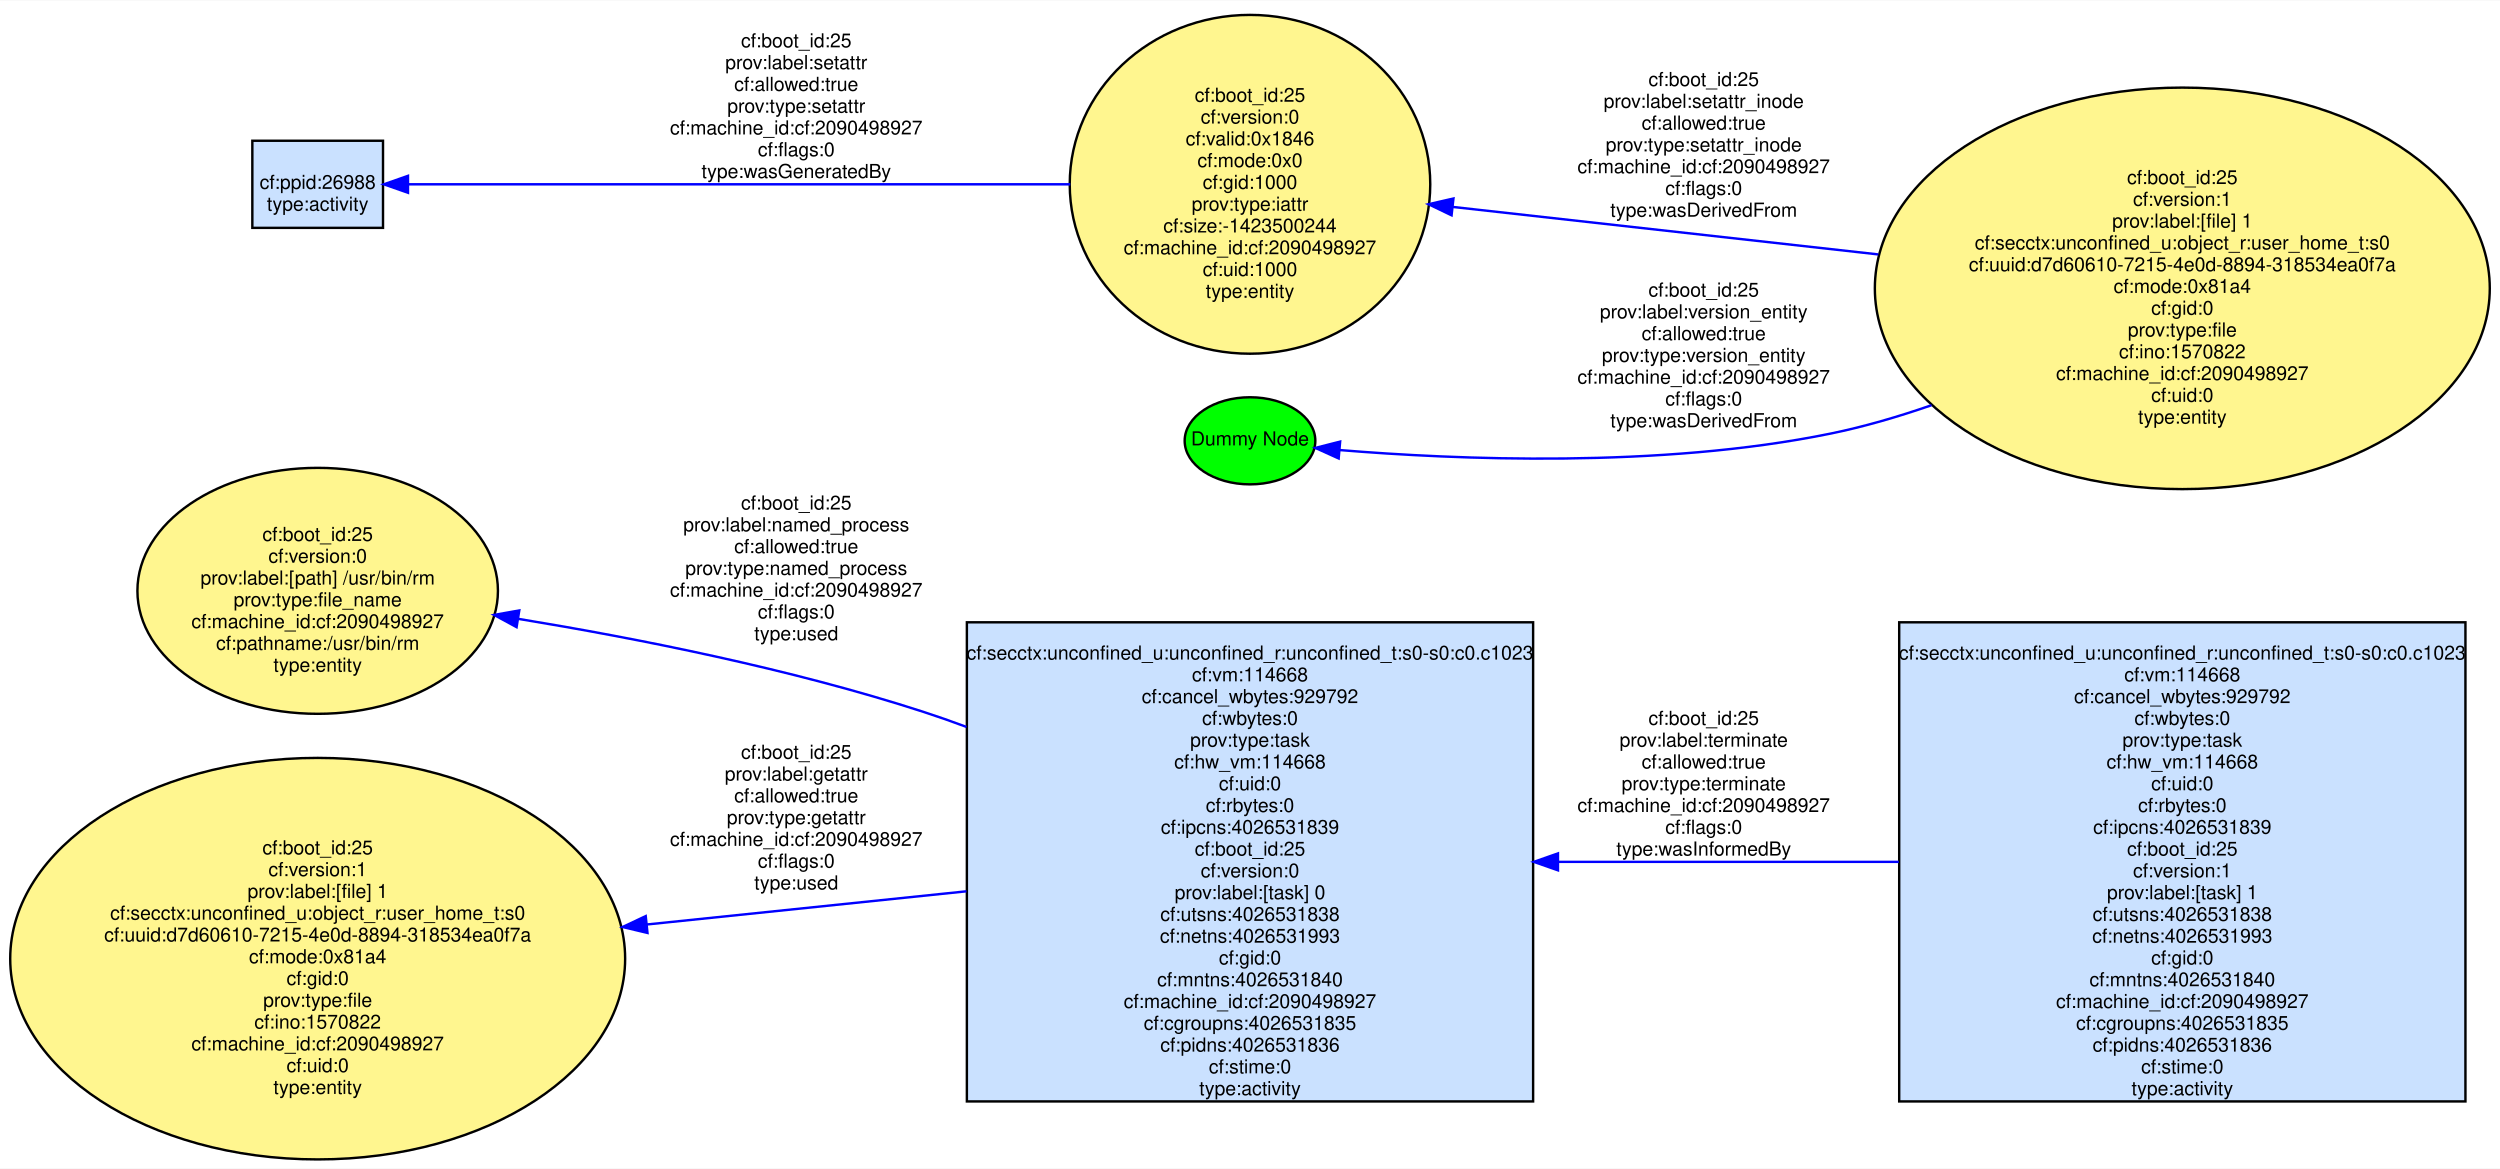
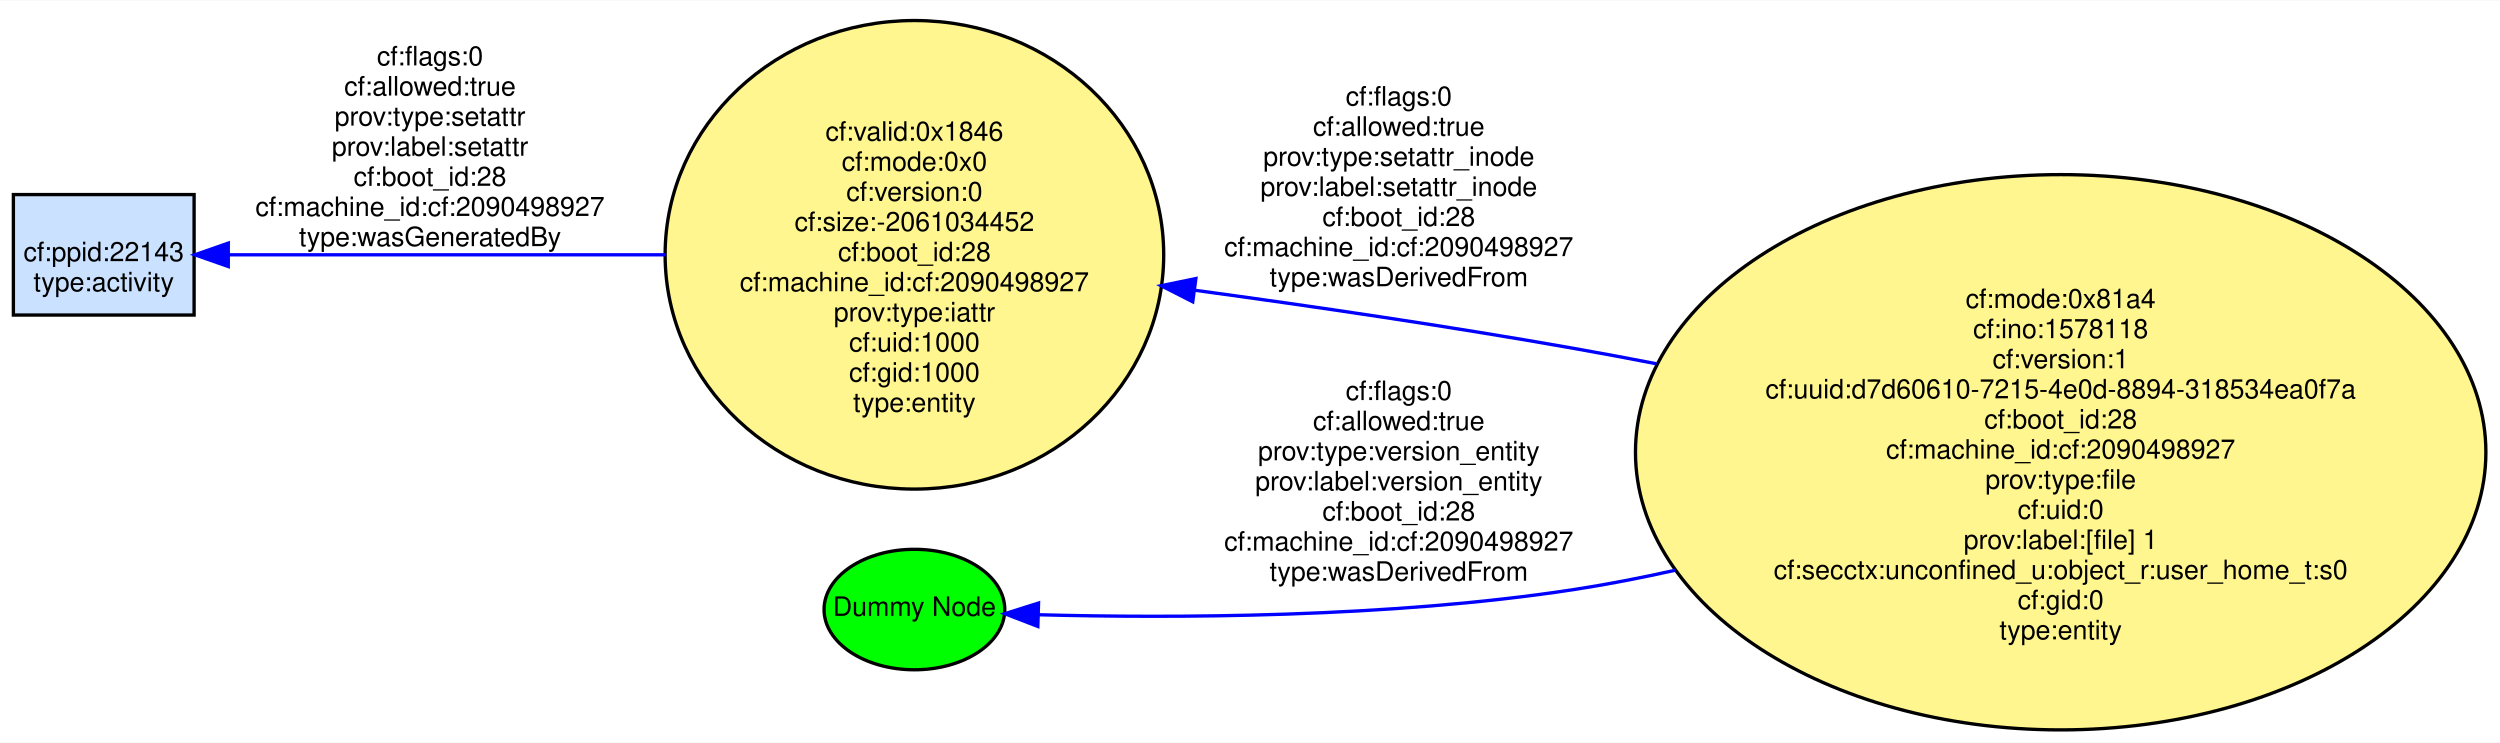
- <svg xmlns="http://www.w3.org/2000/svg" width="1033pt" height="483pt" viewBox="0.00 0.00 1033.12 482.73">
-   <g id="graph0" class="graph" transform="scale(1 1) rotate(0) translate(4 478.7315)">
-     <polygon fill="#ffffff" stroke="transparent" points="-4,4 -4,-478.731 1029.117,-478.731 1029.117,4 -4,4" />
+ <svg xmlns="http://www.w3.org/2000/svg" width="747pt" height="222pt" viewBox="0.00 0.00 747.05 221.73">
+   <g id="graph0" class="graph" transform="scale(1 1) rotate(0) translate(4 217.7315)">
+     <polygon fill="#ffffff" stroke="transparent" points="-4,4 -4,-217.732 743.051,-217.732 743.051,4 -4,4" />
    <g id="node1" class="node">
-       <polygon fill="#cae1ff" stroke="#000000" points="629.558,-221.732 395.558,-221.732 395.558,-23.732 629.558,-23.732 629.558,-221.732" />
-       <text text-anchor="middle" x="512.558" y="-206.332" font-family="Helvetica,sans-Serif" font-size="8.00" fill="#000000">cf:secctx:unconfined_u:unconfined_r:unconfined_t:s0-s0:c0.c1023</text>
-       <text text-anchor="middle" x="512.558" y="-197.332" font-family="Helvetica,sans-Serif" font-size="8.00" fill="#000000">cf:vm:114668</text>
-       <text text-anchor="middle" x="512.558" y="-188.332" font-family="Helvetica,sans-Serif" font-size="8.00" fill="#000000">cf:cancel_wbytes:929792</text>
-       <text text-anchor="middle" x="512.558" y="-179.332" font-family="Helvetica,sans-Serif" font-size="8.00" fill="#000000">cf:wbytes:0</text>
-       <text text-anchor="middle" x="512.558" y="-170.332" font-family="Helvetica,sans-Serif" font-size="8.00" fill="#000000">prov:type:task</text>
-       <text text-anchor="middle" x="512.558" y="-161.332" font-family="Helvetica,sans-Serif" font-size="8.00" fill="#000000">cf:hw_vm:114668</text>
-       <text text-anchor="middle" x="512.558" y="-152.332" font-family="Helvetica,sans-Serif" font-size="8.00" fill="#000000">cf:uid:0</text>
-       <text text-anchor="middle" x="512.558" y="-143.332" font-family="Helvetica,sans-Serif" font-size="8.00" fill="#000000">cf:rbytes:0</text>
-       <text text-anchor="middle" x="512.558" y="-134.332" font-family="Helvetica,sans-Serif" font-size="8.00" fill="#000000">cf:ipcns:4026531839</text>
-       <text text-anchor="middle" x="512.558" y="-125.332" font-family="Helvetica,sans-Serif" font-size="8.00" fill="#000000">cf:boot_id:25</text>
-       <text text-anchor="middle" x="512.558" y="-116.332" font-family="Helvetica,sans-Serif" font-size="8.00" fill="#000000">cf:version:0</text>
-       <text text-anchor="middle" x="512.558" y="-107.332" font-family="Helvetica,sans-Serif" font-size="8.00" fill="#000000">prov:label:[task] 0</text>
-       <text text-anchor="middle" x="512.558" y="-98.332" font-family="Helvetica,sans-Serif" font-size="8.00" fill="#000000">cf:utsns:4026531838</text>
-       <text text-anchor="middle" x="512.558" y="-89.332" font-family="Helvetica,sans-Serif" font-size="8.00" fill="#000000">cf:netns:4026531993</text>
-       <text text-anchor="middle" x="512.558" y="-80.332" font-family="Helvetica,sans-Serif" font-size="8.00" fill="#000000">cf:gid:0</text>
-       <text text-anchor="middle" x="512.558" y="-71.332" font-family="Helvetica,sans-Serif" font-size="8.00" fill="#000000">cf:mntns:4026531840</text>
-       <text text-anchor="middle" x="512.558" y="-62.331" font-family="Helvetica,sans-Serif" font-size="8.00" fill="#000000">cf:machine_id:cf:2090498927</text>
-       <text text-anchor="middle" x="512.558" y="-53.331" font-family="Helvetica,sans-Serif" font-size="8.00" fill="#000000">cf:cgroupns:4026531835</text>
-       <text text-anchor="middle" x="512.558" y="-44.331" font-family="Helvetica,sans-Serif" font-size="8.00" fill="#000000">cf:pidns:4026531836</text>
-       <text text-anchor="middle" x="512.558" y="-35.331" font-family="Helvetica,sans-Serif" font-size="8.00" fill="#000000">cf:stime:0</text>
-       <text text-anchor="middle" x="512.558" y="-26.331" font-family="Helvetica,sans-Serif" font-size="8.00" fill="#000000">type:activity</text>
+       <polygon fill="#cae1ff" stroke="#000000" points="54,-159.732 0,-159.732 0,-123.731 54,-123.731 54,-159.732" />
+       <text text-anchor="middle" x="27" y="-139.832" font-family="Helvetica,sans-Serif" font-size="8.00" fill="#000000">cf:ppid:22143</text>
+       <text text-anchor="middle" x="27" y="-130.832" font-family="Helvetica,sans-Serif" font-size="8.00" fill="#000000">type:activity</text>
    </g>
-     <g id="node6" class="node">
-       <ellipse fill="#fff68f" stroke="#000000" cx="127.279" cy="-234.732" rx="74.493" ry="50.824" />
-       <text text-anchor="middle" x="127.279" y="-255.332" font-family="Helvetica,sans-Serif" font-size="8.00" fill="#000000">cf:boot_id:25</text>
-       <text text-anchor="middle" x="127.279" y="-246.332" font-family="Helvetica,sans-Serif" font-size="8.00" fill="#000000">cf:version:0</text>
-       <text text-anchor="middle" x="127.279" y="-237.332" font-family="Helvetica,sans-Serif" font-size="8.00" fill="#000000">prov:label:[path] /usr/bin/rm</text>
-       <text text-anchor="middle" x="127.279" y="-228.332" font-family="Helvetica,sans-Serif" font-size="8.00" fill="#000000">prov:type:file_name</text>
-       <text text-anchor="middle" x="127.279" y="-219.332" font-family="Helvetica,sans-Serif" font-size="8.00" fill="#000000">cf:machine_id:cf:2090498927</text>
-       <text text-anchor="middle" x="127.279" y="-210.332" font-family="Helvetica,sans-Serif" font-size="8.00" fill="#000000">cf:pathname:/usr/bin/rm</text>
-       <text text-anchor="middle" x="127.279" y="-201.332" font-family="Helvetica,sans-Serif" font-size="8.00" fill="#000000">type:entity</text>
+     <g id="node2" class="node">
+       <ellipse fill="#fff68f" stroke="#000000" cx="269.246" cy="-141.732" rx="74.493" ry="70.007" />
+       <text text-anchor="middle" x="269.246" y="-175.832" font-family="Helvetica,sans-Serif" font-size="8.00" fill="#000000">cf:valid:0x1846</text>
+       <text text-anchor="middle" x="269.246" y="-166.832" font-family="Helvetica,sans-Serif" font-size="8.00" fill="#000000">cf:mode:0x0</text>
+       <text text-anchor="middle" x="269.246" y="-157.832" font-family="Helvetica,sans-Serif" font-size="8.00" fill="#000000">cf:version:0</text>
+       <text text-anchor="middle" x="269.246" y="-148.832" font-family="Helvetica,sans-Serif" font-size="8.00" fill="#000000">cf:size:-2061034452</text>
+       <text text-anchor="middle" x="269.246" y="-139.832" font-family="Helvetica,sans-Serif" font-size="8.00" fill="#000000">cf:boot_id:28</text>
+       <text text-anchor="middle" x="269.246" y="-130.832" font-family="Helvetica,sans-Serif" font-size="8.00" fill="#000000">cf:machine_id:cf:2090498927</text>
+       <text text-anchor="middle" x="269.246" y="-121.832" font-family="Helvetica,sans-Serif" font-size="8.00" fill="#000000">prov:type:iattr</text>
+       <text text-anchor="middle" x="269.246" y="-112.832" font-family="Helvetica,sans-Serif" font-size="8.00" fill="#000000">cf:uid:1000</text>
+       <text text-anchor="middle" x="269.246" y="-103.832" font-family="Helvetica,sans-Serif" font-size="8.00" fill="#000000">cf:gid:1000</text>
+       <text text-anchor="middle" x="269.246" y="-94.832" font-family="Helvetica,sans-Serif" font-size="8.00" fill="#000000">type:entity</text>
+     </g>
+     <g id="edge1" class="edge">
+       <path fill="none" stroke="#0000ff" d="M194.918,-141.732C151.686,-141.732 99.055,-141.732 64.372,-141.732" />
+       <polygon fill="#0000ff" stroke="#0000ff" points="64.215,-138.232 54.215,-141.732 64.215,-145.232 64.215,-138.232" />
+       <text text-anchor="middle" x="124.5" y="-198.332" font-family="Helvetica,sans-Serif" font-size="8.00" fill="#000000">cf:flags:0</text>
+       <text text-anchor="middle" x="124.5" y="-189.332" font-family="Helvetica,sans-Serif" font-size="8.00" fill="#000000">cf:allowed:true</text>
+       <text text-anchor="middle" x="124.5" y="-180.332" font-family="Helvetica,sans-Serif" font-size="8.00" fill="#000000">prov:type:setattr</text>
+       <text text-anchor="middle" x="124.5" y="-171.332" font-family="Helvetica,sans-Serif" font-size="8.00" fill="#000000">prov:label:setattr</text>
+       <text text-anchor="middle" x="124.5" y="-162.332" font-family="Helvetica,sans-Serif" font-size="8.00" fill="#000000">cf:boot_id:28</text>
+       <text text-anchor="middle" x="124.5" y="-153.332" font-family="Helvetica,sans-Serif" font-size="8.00" fill="#000000">cf:machine_id:cf:2090498927</text>
+       <text text-anchor="middle" x="124.5" y="-144.332" font-family="Helvetica,sans-Serif" font-size="8.00" fill="#000000">type:wasGeneratedBy</text>
+     </g>
+     <g id="node3" class="node">
+       <ellipse fill="#fff68f" stroke="#000000" cx="611.772" cy="-82.731" rx="127.059" ry="82.964" />
+       <text text-anchor="middle" x="611.772" y="-125.832" font-family="Helvetica,sans-Serif" font-size="8.00" fill="#000000">cf:mode:0x81a4</text>
+       <text text-anchor="middle" x="611.772" y="-116.832" font-family="Helvetica,sans-Serif" font-size="8.00" fill="#000000">cf:ino:1578118</text>
+       <text text-anchor="middle" x="611.772" y="-107.832" font-family="Helvetica,sans-Serif" font-size="8.00" fill="#000000">cf:version:1</text>
+       <text text-anchor="middle" x="611.772" y="-98.832" font-family="Helvetica,sans-Serif" font-size="8.00" fill="#000000">cf:uuid:d7d60610-7215-4e0d-8894-318534ea0f7a</text>
+       <text text-anchor="middle" x="611.772" y="-89.832" font-family="Helvetica,sans-Serif" font-size="8.00" fill="#000000">cf:boot_id:28</text>
+       <text text-anchor="middle" x="611.772" y="-80.832" font-family="Helvetica,sans-Serif" font-size="8.00" fill="#000000">cf:machine_id:cf:2090498927</text>
+       <text text-anchor="middle" x="611.772" y="-71.832" font-family="Helvetica,sans-Serif" font-size="8.00" fill="#000000">prov:type:file</text>
+       <text text-anchor="middle" x="611.772" y="-62.831" font-family="Helvetica,sans-Serif" font-size="8.00" fill="#000000">cf:uid:0</text>
+       <text text-anchor="middle" x="611.772" y="-53.831" font-family="Helvetica,sans-Serif" font-size="8.00" fill="#000000">prov:label:[file] 1</text>
+       <text text-anchor="middle" x="611.772" y="-44.831" font-family="Helvetica,sans-Serif" font-size="8.00" fill="#000000">cf:secctx:unconfined_u:object_r:user_home_t:s0</text>
+       <text text-anchor="middle" x="611.772" y="-35.831" font-family="Helvetica,sans-Serif" font-size="8.00" fill="#000000">cf:gid:0</text>
+       <text text-anchor="middle" x="611.772" y="-26.831" font-family="Helvetica,sans-Serif" font-size="8.00" fill="#000000">type:entity</text>
+     </g>
+     <g id="edge3" class="edge">
+       <path fill="none" stroke="#0000ff" d="M491.004,-109.164C482.721,-110.773 474.491,-112.312 466.492,-113.731 429.452,-120.304 388.282,-126.346 353.177,-131.122" />
+       <polygon fill="#0000ff" stroke="#0000ff" points="352.411,-127.693 342.968,-132.498 353.346,-134.631 352.411,-127.693" />
+       <text text-anchor="middle" x="413.992" y="-186.332" font-family="Helvetica,sans-Serif" font-size="8.00" fill="#000000">cf:flags:0</text>
+       <text text-anchor="middle" x="413.992" y="-177.332" font-family="Helvetica,sans-Serif" font-size="8.00" fill="#000000">cf:allowed:true</text>
+       <text text-anchor="middle" x="413.992" y="-168.332" font-family="Helvetica,sans-Serif" font-size="8.00" fill="#000000">prov:type:setattr_inode</text>
+       <text text-anchor="middle" x="413.992" y="-159.332" font-family="Helvetica,sans-Serif" font-size="8.00" fill="#000000">prov:label:setattr_inode</text>
+       <text text-anchor="middle" x="413.992" y="-150.332" font-family="Helvetica,sans-Serif" font-size="8.00" fill="#000000">cf:boot_id:28</text>
+       <text text-anchor="middle" x="413.992" y="-141.332" font-family="Helvetica,sans-Serif" font-size="8.00" fill="#000000">cf:machine_id:cf:2090498927</text>
+       <text text-anchor="middle" x="413.992" y="-132.332" font-family="Helvetica,sans-Serif" font-size="8.00" fill="#000000">type:wasDerivedFrom</text>
+     </g>
+     <g id="node4" class="node">
+       <ellipse fill="#00ff00" stroke="#000000" cx="269.246" cy="-35.731" rx="27" ry="18" />
+       <text text-anchor="middle" x="269.246" y="-33.831" font-family="Helvetica,sans-Serif" font-size="8.00" fill="#000000">Dummy Node</text>
    </g>
    <g id="edge2" class="edge">
-       <path fill="none" stroke="#0000ff" d="M395.401,-178.49C389.416,-180.723 383.446,-182.821 377.558,-184.732 322.949,-202.457 259.503,-215.048 210.156,-223.161" />
-       <polygon fill="#0000ff" stroke="#0000ff" points="209.479,-219.725 200.165,-224.775 210.595,-226.636 209.479,-219.725" />
-       <text text-anchor="middle" x="325.058" y="-268.332" font-family="Helvetica,sans-Serif" font-size="8.00" fill="#000000">cf:boot_id:25</text>
-       <text text-anchor="middle" x="325.058" y="-259.332" font-family="Helvetica,sans-Serif" font-size="8.00" fill="#000000">prov:label:named_process</text>
-       <text text-anchor="middle" x="325.058" y="-250.332" font-family="Helvetica,sans-Serif" font-size="8.00" fill="#000000">cf:allowed:true</text>
-       <text text-anchor="middle" x="325.058" y="-241.332" font-family="Helvetica,sans-Serif" font-size="8.00" fill="#000000">prov:type:named_process</text>
-       <text text-anchor="middle" x="325.058" y="-232.332" font-family="Helvetica,sans-Serif" font-size="8.00" fill="#000000">cf:machine_id:cf:2090498927</text>
-       <text text-anchor="middle" x="325.058" y="-223.332" font-family="Helvetica,sans-Serif" font-size="8.00" fill="#000000">cf:flags:0</text>
-       <text text-anchor="middle" x="325.058" y="-214.332" font-family="Helvetica,sans-Serif" font-size="8.00" fill="#000000">type:used</text>
-     </g>
-     <g id="node7" class="node">
-       <ellipse fill="#fff68f" stroke="#000000" cx="127.279" cy="-82.731" rx="127.059" ry="82.964" />
-       <text text-anchor="middle" x="127.279" y="-125.832" font-family="Helvetica,sans-Serif" font-size="8.00" fill="#000000">cf:boot_id:25</text>
-       <text text-anchor="middle" x="127.279" y="-116.832" font-family="Helvetica,sans-Serif" font-size="8.00" fill="#000000">cf:version:1</text>
-       <text text-anchor="middle" x="127.279" y="-107.832" font-family="Helvetica,sans-Serif" font-size="8.00" fill="#000000">prov:label:[file] 1</text>
-       <text text-anchor="middle" x="127.279" y="-98.832" font-family="Helvetica,sans-Serif" font-size="8.00" fill="#000000">cf:secctx:unconfined_u:object_r:user_home_t:s0</text>
-       <text text-anchor="middle" x="127.279" y="-89.832" font-family="Helvetica,sans-Serif" font-size="8.00" fill="#000000">cf:uuid:d7d60610-7215-4e0d-8894-318534ea0f7a</text>
-       <text text-anchor="middle" x="127.279" y="-80.832" font-family="Helvetica,sans-Serif" font-size="8.00" fill="#000000">cf:mode:0x81a4</text>
-       <text text-anchor="middle" x="127.279" y="-71.832" font-family="Helvetica,sans-Serif" font-size="8.00" fill="#000000">cf:gid:0</text>
-       <text text-anchor="middle" x="127.279" y="-62.831" font-family="Helvetica,sans-Serif" font-size="8.00" fill="#000000">prov:type:file</text>
-       <text text-anchor="middle" x="127.279" y="-53.831" font-family="Helvetica,sans-Serif" font-size="8.00" fill="#000000">cf:ino:1570822</text>
-       <text text-anchor="middle" x="127.279" y="-44.831" font-family="Helvetica,sans-Serif" font-size="8.00" fill="#000000">cf:machine_id:cf:2090498927</text>
-       <text text-anchor="middle" x="127.279" y="-35.831" font-family="Helvetica,sans-Serif" font-size="8.00" fill="#000000">cf:uid:0</text>
-       <text text-anchor="middle" x="127.279" y="-26.831" font-family="Helvetica,sans-Serif" font-size="8.00" fill="#000000">type:entity</text>
-     </g>
-     <g id="edge1" class="edge">
-       <path fill="none" stroke="#0000ff" d="M395.393,-110.567C353.699,-106.239 306.401,-101.328 263.264,-96.85" />
-       <polygon fill="#0000ff" stroke="#0000ff" points="263.572,-93.363 253.264,-95.811 262.849,-100.325 263.572,-93.363" />
-       <text text-anchor="middle" x="325.058" y="-165.332" font-family="Helvetica,sans-Serif" font-size="8.00" fill="#000000">cf:boot_id:25</text>
-       <text text-anchor="middle" x="325.058" y="-156.332" font-family="Helvetica,sans-Serif" font-size="8.00" fill="#000000">prov:label:getattr</text>
-       <text text-anchor="middle" x="325.058" y="-147.332" font-family="Helvetica,sans-Serif" font-size="8.00" fill="#000000">cf:allowed:true</text>
-       <text text-anchor="middle" x="325.058" y="-138.332" font-family="Helvetica,sans-Serif" font-size="8.00" fill="#000000">prov:type:getattr</text>
-       <text text-anchor="middle" x="325.058" y="-129.332" font-family="Helvetica,sans-Serif" font-size="8.00" fill="#000000">cf:machine_id:cf:2090498927</text>
-       <text text-anchor="middle" x="325.058" y="-120.332" font-family="Helvetica,sans-Serif" font-size="8.00" fill="#000000">cf:flags:0</text>
-       <text text-anchor="middle" x="325.058" y="-111.332" font-family="Helvetica,sans-Serif" font-size="8.00" fill="#000000">type:used</text>
-     </g>
-     <g id="node2" class="node">
-       <polygon fill="#cae1ff" stroke="#000000" points="1014.838,-221.732 780.838,-221.732 780.838,-23.732 1014.838,-23.732 1014.838,-221.732" />
-       <text text-anchor="middle" x="897.838" y="-206.332" font-family="Helvetica,sans-Serif" font-size="8.00" fill="#000000">cf:secctx:unconfined_u:unconfined_r:unconfined_t:s0-s0:c0.c1023</text>
-       <text text-anchor="middle" x="897.838" y="-197.332" font-family="Helvetica,sans-Serif" font-size="8.00" fill="#000000">cf:vm:114668</text>
-       <text text-anchor="middle" x="897.838" y="-188.332" font-family="Helvetica,sans-Serif" font-size="8.00" fill="#000000">cf:cancel_wbytes:929792</text>
-       <text text-anchor="middle" x="897.838" y="-179.332" font-family="Helvetica,sans-Serif" font-size="8.00" fill="#000000">cf:wbytes:0</text>
-       <text text-anchor="middle" x="897.838" y="-170.332" font-family="Helvetica,sans-Serif" font-size="8.00" fill="#000000">prov:type:task</text>
-       <text text-anchor="middle" x="897.838" y="-161.332" font-family="Helvetica,sans-Serif" font-size="8.00" fill="#000000">cf:hw_vm:114668</text>
-       <text text-anchor="middle" x="897.838" y="-152.332" font-family="Helvetica,sans-Serif" font-size="8.00" fill="#000000">cf:uid:0</text>
-       <text text-anchor="middle" x="897.838" y="-143.332" font-family="Helvetica,sans-Serif" font-size="8.00" fill="#000000">cf:rbytes:0</text>
-       <text text-anchor="middle" x="897.838" y="-134.332" font-family="Helvetica,sans-Serif" font-size="8.00" fill="#000000">cf:ipcns:4026531839</text>
-       <text text-anchor="middle" x="897.838" y="-125.332" font-family="Helvetica,sans-Serif" font-size="8.00" fill="#000000">cf:boot_id:25</text>
-       <text text-anchor="middle" x="897.838" y="-116.332" font-family="Helvetica,sans-Serif" font-size="8.00" fill="#000000">cf:version:1</text>
-       <text text-anchor="middle" x="897.838" y="-107.332" font-family="Helvetica,sans-Serif" font-size="8.00" fill="#000000">prov:label:[task] 1</text>
-       <text text-anchor="middle" x="897.838" y="-98.332" font-family="Helvetica,sans-Serif" font-size="8.00" fill="#000000">cf:utsns:4026531838</text>
-       <text text-anchor="middle" x="897.838" y="-89.332" font-family="Helvetica,sans-Serif" font-size="8.00" fill="#000000">cf:netns:4026531993</text>
-       <text text-anchor="middle" x="897.838" y="-80.332" font-family="Helvetica,sans-Serif" font-size="8.00" fill="#000000">cf:gid:0</text>
-       <text text-anchor="middle" x="897.838" y="-71.332" font-family="Helvetica,sans-Serif" font-size="8.00" fill="#000000">cf:mntns:4026531840</text>
-       <text text-anchor="middle" x="897.838" y="-62.331" font-family="Helvetica,sans-Serif" font-size="8.00" fill="#000000">cf:machine_id:cf:2090498927</text>
-       <text text-anchor="middle" x="897.838" y="-53.331" font-family="Helvetica,sans-Serif" font-size="8.00" fill="#000000">cf:cgroupns:4026531835</text>
-       <text text-anchor="middle" x="897.838" y="-44.331" font-family="Helvetica,sans-Serif" font-size="8.00" fill="#000000">cf:pidns:4026531836</text>
-       <text text-anchor="middle" x="897.838" y="-35.331" font-family="Helvetica,sans-Serif" font-size="8.00" fill="#000000">cf:stime:0</text>
-       <text text-anchor="middle" x="897.838" y="-26.331" font-family="Helvetica,sans-Serif" font-size="8.00" fill="#000000">type:activity</text>
-     </g>
-     <g id="edge4" class="edge">
-       <path fill="none" stroke="#0000ff" d="M780.672,-122.731C736.214,-122.731 685.386,-122.731 640.024,-122.731" />
-       <polygon fill="#0000ff" stroke="#0000ff" points="639.831,-119.232 629.831,-122.731 639.831,-126.232 639.831,-119.232" />
-       <text text-anchor="middle" x="700.058" y="-179.332" font-family="Helvetica,sans-Serif" font-size="8.00" fill="#000000">cf:boot_id:25</text>
-       <text text-anchor="middle" x="700.058" y="-170.332" font-family="Helvetica,sans-Serif" font-size="8.00" fill="#000000">prov:label:terminate</text>
-       <text text-anchor="middle" x="700.058" y="-161.332" font-family="Helvetica,sans-Serif" font-size="8.00" fill="#000000">cf:allowed:true</text>
-       <text text-anchor="middle" x="700.058" y="-152.332" font-family="Helvetica,sans-Serif" font-size="8.00" fill="#000000">prov:type:terminate</text>
-       <text text-anchor="middle" x="700.058" y="-143.332" font-family="Helvetica,sans-Serif" font-size="8.00" fill="#000000">cf:machine_id:cf:2090498927</text>
-       <text text-anchor="middle" x="700.058" y="-134.332" font-family="Helvetica,sans-Serif" font-size="8.00" fill="#000000">cf:flags:0</text>
-       <text text-anchor="middle" x="700.058" y="-125.332" font-family="Helvetica,sans-Serif" font-size="8.00" fill="#000000">type:wasInformedBy</text>
-     </g>
-     <g id="node3" class="node">
-       <polygon fill="#cae1ff" stroke="#000000" points="154.279,-420.731 100.279,-420.731 100.279,-384.731 154.279,-384.731 154.279,-420.731" />
-       <text text-anchor="middle" x="127.279" y="-400.832" font-family="Helvetica,sans-Serif" font-size="8.00" fill="#000000">cf:ppid:26988</text>
-       <text text-anchor="middle" x="127.279" y="-391.832" font-family="Helvetica,sans-Serif" font-size="8.00" fill="#000000">type:activity</text>
-     </g>
-     <g id="node4" class="node">
-       <ellipse fill="#fff68f" stroke="#000000" cx="512.558" cy="-402.731" rx="74.493" ry="70.007" />
-       <text text-anchor="middle" x="512.558" y="-436.832" font-family="Helvetica,sans-Serif" font-size="8.00" fill="#000000">cf:boot_id:25</text>
-       <text text-anchor="middle" x="512.558" y="-427.832" font-family="Helvetica,sans-Serif" font-size="8.00" fill="#000000">cf:version:0</text>
-       <text text-anchor="middle" x="512.558" y="-418.832" font-family="Helvetica,sans-Serif" font-size="8.00" fill="#000000">cf:valid:0x1846</text>
-       <text text-anchor="middle" x="512.558" y="-409.832" font-family="Helvetica,sans-Serif" font-size="8.00" fill="#000000">cf:mode:0x0</text>
-       <text text-anchor="middle" x="512.558" y="-400.832" font-family="Helvetica,sans-Serif" font-size="8.00" fill="#000000">cf:gid:1000</text>
-       <text text-anchor="middle" x="512.558" y="-391.832" font-family="Helvetica,sans-Serif" font-size="8.00" fill="#000000">prov:type:iattr</text>
-       <text text-anchor="middle" x="512.558" y="-382.832" font-family="Helvetica,sans-Serif" font-size="8.00" fill="#000000">cf:size:-1423500244</text>
-       <text text-anchor="middle" x="512.558" y="-373.832" font-family="Helvetica,sans-Serif" font-size="8.00" fill="#000000">cf:machine_id:cf:2090498927</text>
-       <text text-anchor="middle" x="512.558" y="-364.832" font-family="Helvetica,sans-Serif" font-size="8.00" fill="#000000">cf:uid:1000</text>
-       <text text-anchor="middle" x="512.558" y="-355.832" font-family="Helvetica,sans-Serif" font-size="8.00" fill="#000000">type:entity</text>
-     </g>
-     <g id="edge3" class="edge">
-       <path fill="none" stroke="#0000ff" d="M438.273,-402.731C356.416,-402.731 228.01,-402.731 164.881,-402.731" />
-       <polygon fill="#0000ff" stroke="#0000ff" points="164.602,-399.232 154.602,-402.731 164.602,-406.232 164.602,-399.232" />
-       <text text-anchor="middle" x="325.058" y="-459.332" font-family="Helvetica,sans-Serif" font-size="8.00" fill="#000000">cf:boot_id:25</text>
-       <text text-anchor="middle" x="325.058" y="-450.332" font-family="Helvetica,sans-Serif" font-size="8.00" fill="#000000">prov:label:setattr</text>
-       <text text-anchor="middle" x="325.058" y="-441.332" font-family="Helvetica,sans-Serif" font-size="8.00" fill="#000000">cf:allowed:true</text>
-       <text text-anchor="middle" x="325.058" y="-432.332" font-family="Helvetica,sans-Serif" font-size="8.00" fill="#000000">prov:type:setattr</text>
-       <text text-anchor="middle" x="325.058" y="-423.332" font-family="Helvetica,sans-Serif" font-size="8.00" fill="#000000">cf:machine_id:cf:2090498927</text>
-       <text text-anchor="middle" x="325.058" y="-414.332" font-family="Helvetica,sans-Serif" font-size="8.00" fill="#000000">cf:flags:0</text>
-       <text text-anchor="middle" x="325.058" y="-405.332" font-family="Helvetica,sans-Serif" font-size="8.00" fill="#000000">type:wasGeneratedBy</text>
-     </g>
-     <g id="node5" class="node">
-       <ellipse fill="#fff68f" stroke="#000000" cx="897.838" cy="-359.731" rx="127.059" ry="82.964" />
-       <text text-anchor="middle" x="897.838" y="-402.832" font-family="Helvetica,sans-Serif" font-size="8.00" fill="#000000">cf:boot_id:25</text>
-       <text text-anchor="middle" x="897.838" y="-393.832" font-family="Helvetica,sans-Serif" font-size="8.00" fill="#000000">cf:version:1</text>
-       <text text-anchor="middle" x="897.838" y="-384.832" font-family="Helvetica,sans-Serif" font-size="8.00" fill="#000000">prov:label:[file] 1</text>
-       <text text-anchor="middle" x="897.838" y="-375.832" font-family="Helvetica,sans-Serif" font-size="8.00" fill="#000000">cf:secctx:unconfined_u:object_r:user_home_t:s0</text>
-       <text text-anchor="middle" x="897.838" y="-366.832" font-family="Helvetica,sans-Serif" font-size="8.00" fill="#000000">cf:uuid:d7d60610-7215-4e0d-8894-318534ea0f7a</text>
-       <text text-anchor="middle" x="897.838" y="-357.832" font-family="Helvetica,sans-Serif" font-size="8.00" fill="#000000">cf:mode:0x81a4</text>
-       <text text-anchor="middle" x="897.838" y="-348.832" font-family="Helvetica,sans-Serif" font-size="8.00" fill="#000000">cf:gid:0</text>
-       <text text-anchor="middle" x="897.838" y="-339.832" font-family="Helvetica,sans-Serif" font-size="8.00" fill="#000000">prov:type:file</text>
-       <text text-anchor="middle" x="897.838" y="-330.832" font-family="Helvetica,sans-Serif" font-size="8.00" fill="#000000">cf:ino:1570822</text>
-       <text text-anchor="middle" x="897.838" y="-321.832" font-family="Helvetica,sans-Serif" font-size="8.00" fill="#000000">cf:machine_id:cf:2090498927</text>
-       <text text-anchor="middle" x="897.838" y="-312.832" font-family="Helvetica,sans-Serif" font-size="8.00" fill="#000000">cf:uid:0</text>
-       <text text-anchor="middle" x="897.838" y="-303.832" font-family="Helvetica,sans-Serif" font-size="8.00" fill="#000000">type:entity</text>
-     </g>
-     <g id="edge6" class="edge">
-       <path fill="none" stroke="#0000ff" d="M772.216,-373.752C714.573,-380.185 647.784,-387.639 596.379,-393.377" />
-       <polygon fill="#0000ff" stroke="#0000ff" points="595.86,-389.913 586.31,-394.5 596.637,-396.869 595.86,-389.913" />
-       <text text-anchor="middle" x="700.058" y="-443.332" font-family="Helvetica,sans-Serif" font-size="8.00" fill="#000000">cf:boot_id:25</text>
-       <text text-anchor="middle" x="700.058" y="-434.332" font-family="Helvetica,sans-Serif" font-size="8.00" fill="#000000">prov:label:setattr_inode</text>
-       <text text-anchor="middle" x="700.058" y="-425.332" font-family="Helvetica,sans-Serif" font-size="8.00" fill="#000000">cf:allowed:true</text>
-       <text text-anchor="middle" x="700.058" y="-416.332" font-family="Helvetica,sans-Serif" font-size="8.00" fill="#000000">prov:type:setattr_inode</text>
-       <text text-anchor="middle" x="700.058" y="-407.332" font-family="Helvetica,sans-Serif" font-size="8.00" fill="#000000">cf:machine_id:cf:2090498927</text>
-       <text text-anchor="middle" x="700.058" y="-398.332" font-family="Helvetica,sans-Serif" font-size="8.00" fill="#000000">cf:flags:0</text>
-       <text text-anchor="middle" x="700.058" y="-389.332" font-family="Helvetica,sans-Serif" font-size="8.00" fill="#000000">type:wasDerivedFrom</text>
-     </g>
-     <g id="node8" class="node">
-       <ellipse fill="#00ff00" stroke="#000000" cx="512.558" cy="-296.731" rx="27" ry="18" />
-       <text text-anchor="middle" x="512.558" y="-294.832" font-family="Helvetica,sans-Serif" font-size="8.00" fill="#000000">Dummy Node</text>
-     </g>
-     <g id="edge5" class="edge">
-       <path fill="none" stroke="#0000ff" d="M794.188,-311.439C780.434,-306.666 766.326,-302.552 752.558,-299.731 681.968,-285.269 597.238,-288.976 549.678,-292.905" />
-       <polygon fill="#0000ff" stroke="#0000ff" points="549.203,-289.433 539.547,-293.793 549.814,-296.406 549.203,-289.433" />
-       <text text-anchor="middle" x="700.058" y="-356.332" font-family="Helvetica,sans-Serif" font-size="8.00" fill="#000000">cf:boot_id:25</text>
-       <text text-anchor="middle" x="700.058" y="-347.332" font-family="Helvetica,sans-Serif" font-size="8.00" fill="#000000">prov:label:version_entity</text>
-       <text text-anchor="middle" x="700.058" y="-338.332" font-family="Helvetica,sans-Serif" font-size="8.00" fill="#000000">cf:allowed:true</text>
-       <text text-anchor="middle" x="700.058" y="-329.332" font-family="Helvetica,sans-Serif" font-size="8.00" fill="#000000">prov:type:version_entity</text>
-       <text text-anchor="middle" x="700.058" y="-320.332" font-family="Helvetica,sans-Serif" font-size="8.00" fill="#000000">cf:machine_id:cf:2090498927</text>
-       <text text-anchor="middle" x="700.058" y="-311.332" font-family="Helvetica,sans-Serif" font-size="8.00" fill="#000000">cf:flags:0</text>
-       <text text-anchor="middle" x="700.058" y="-302.332" font-family="Helvetica,sans-Serif" font-size="8.00" fill="#000000">type:wasDerivedFrom</text>
+       <path fill="none" stroke="#0000ff" d="M496.558,-47.47C486.457,-45.215 476.335,-43.247 466.492,-41.731 411.164,-33.215 346.108,-33.126 306.283,-34.175" />
+       <polygon fill="#0000ff" stroke="#0000ff" points="306.125,-30.679 296.235,-34.479 306.337,-37.675 306.125,-30.679" />
+       <text text-anchor="middle" x="413.992" y="-98.332" font-family="Helvetica,sans-Serif" font-size="8.00" fill="#000000">cf:flags:0</text>
+       <text text-anchor="middle" x="413.992" y="-89.332" font-family="Helvetica,sans-Serif" font-size="8.00" fill="#000000">cf:allowed:true</text>
+       <text text-anchor="middle" x="413.992" y="-80.332" font-family="Helvetica,sans-Serif" font-size="8.00" fill="#000000">prov:type:version_entity</text>
+       <text text-anchor="middle" x="413.992" y="-71.332" font-family="Helvetica,sans-Serif" font-size="8.00" fill="#000000">prov:label:version_entity</text>
+       <text text-anchor="middle" x="413.992" y="-62.331" font-family="Helvetica,sans-Serif" font-size="8.00" fill="#000000">cf:boot_id:28</text>
+       <text text-anchor="middle" x="413.992" y="-53.331" font-family="Helvetica,sans-Serif" font-size="8.00" fill="#000000">cf:machine_id:cf:2090498927</text>
+       <text text-anchor="middle" x="413.992" y="-44.331" font-family="Helvetica,sans-Serif" font-size="8.00" fill="#000000">type:wasDerivedFrom</text>
    </g>
  </g>
</svg>
